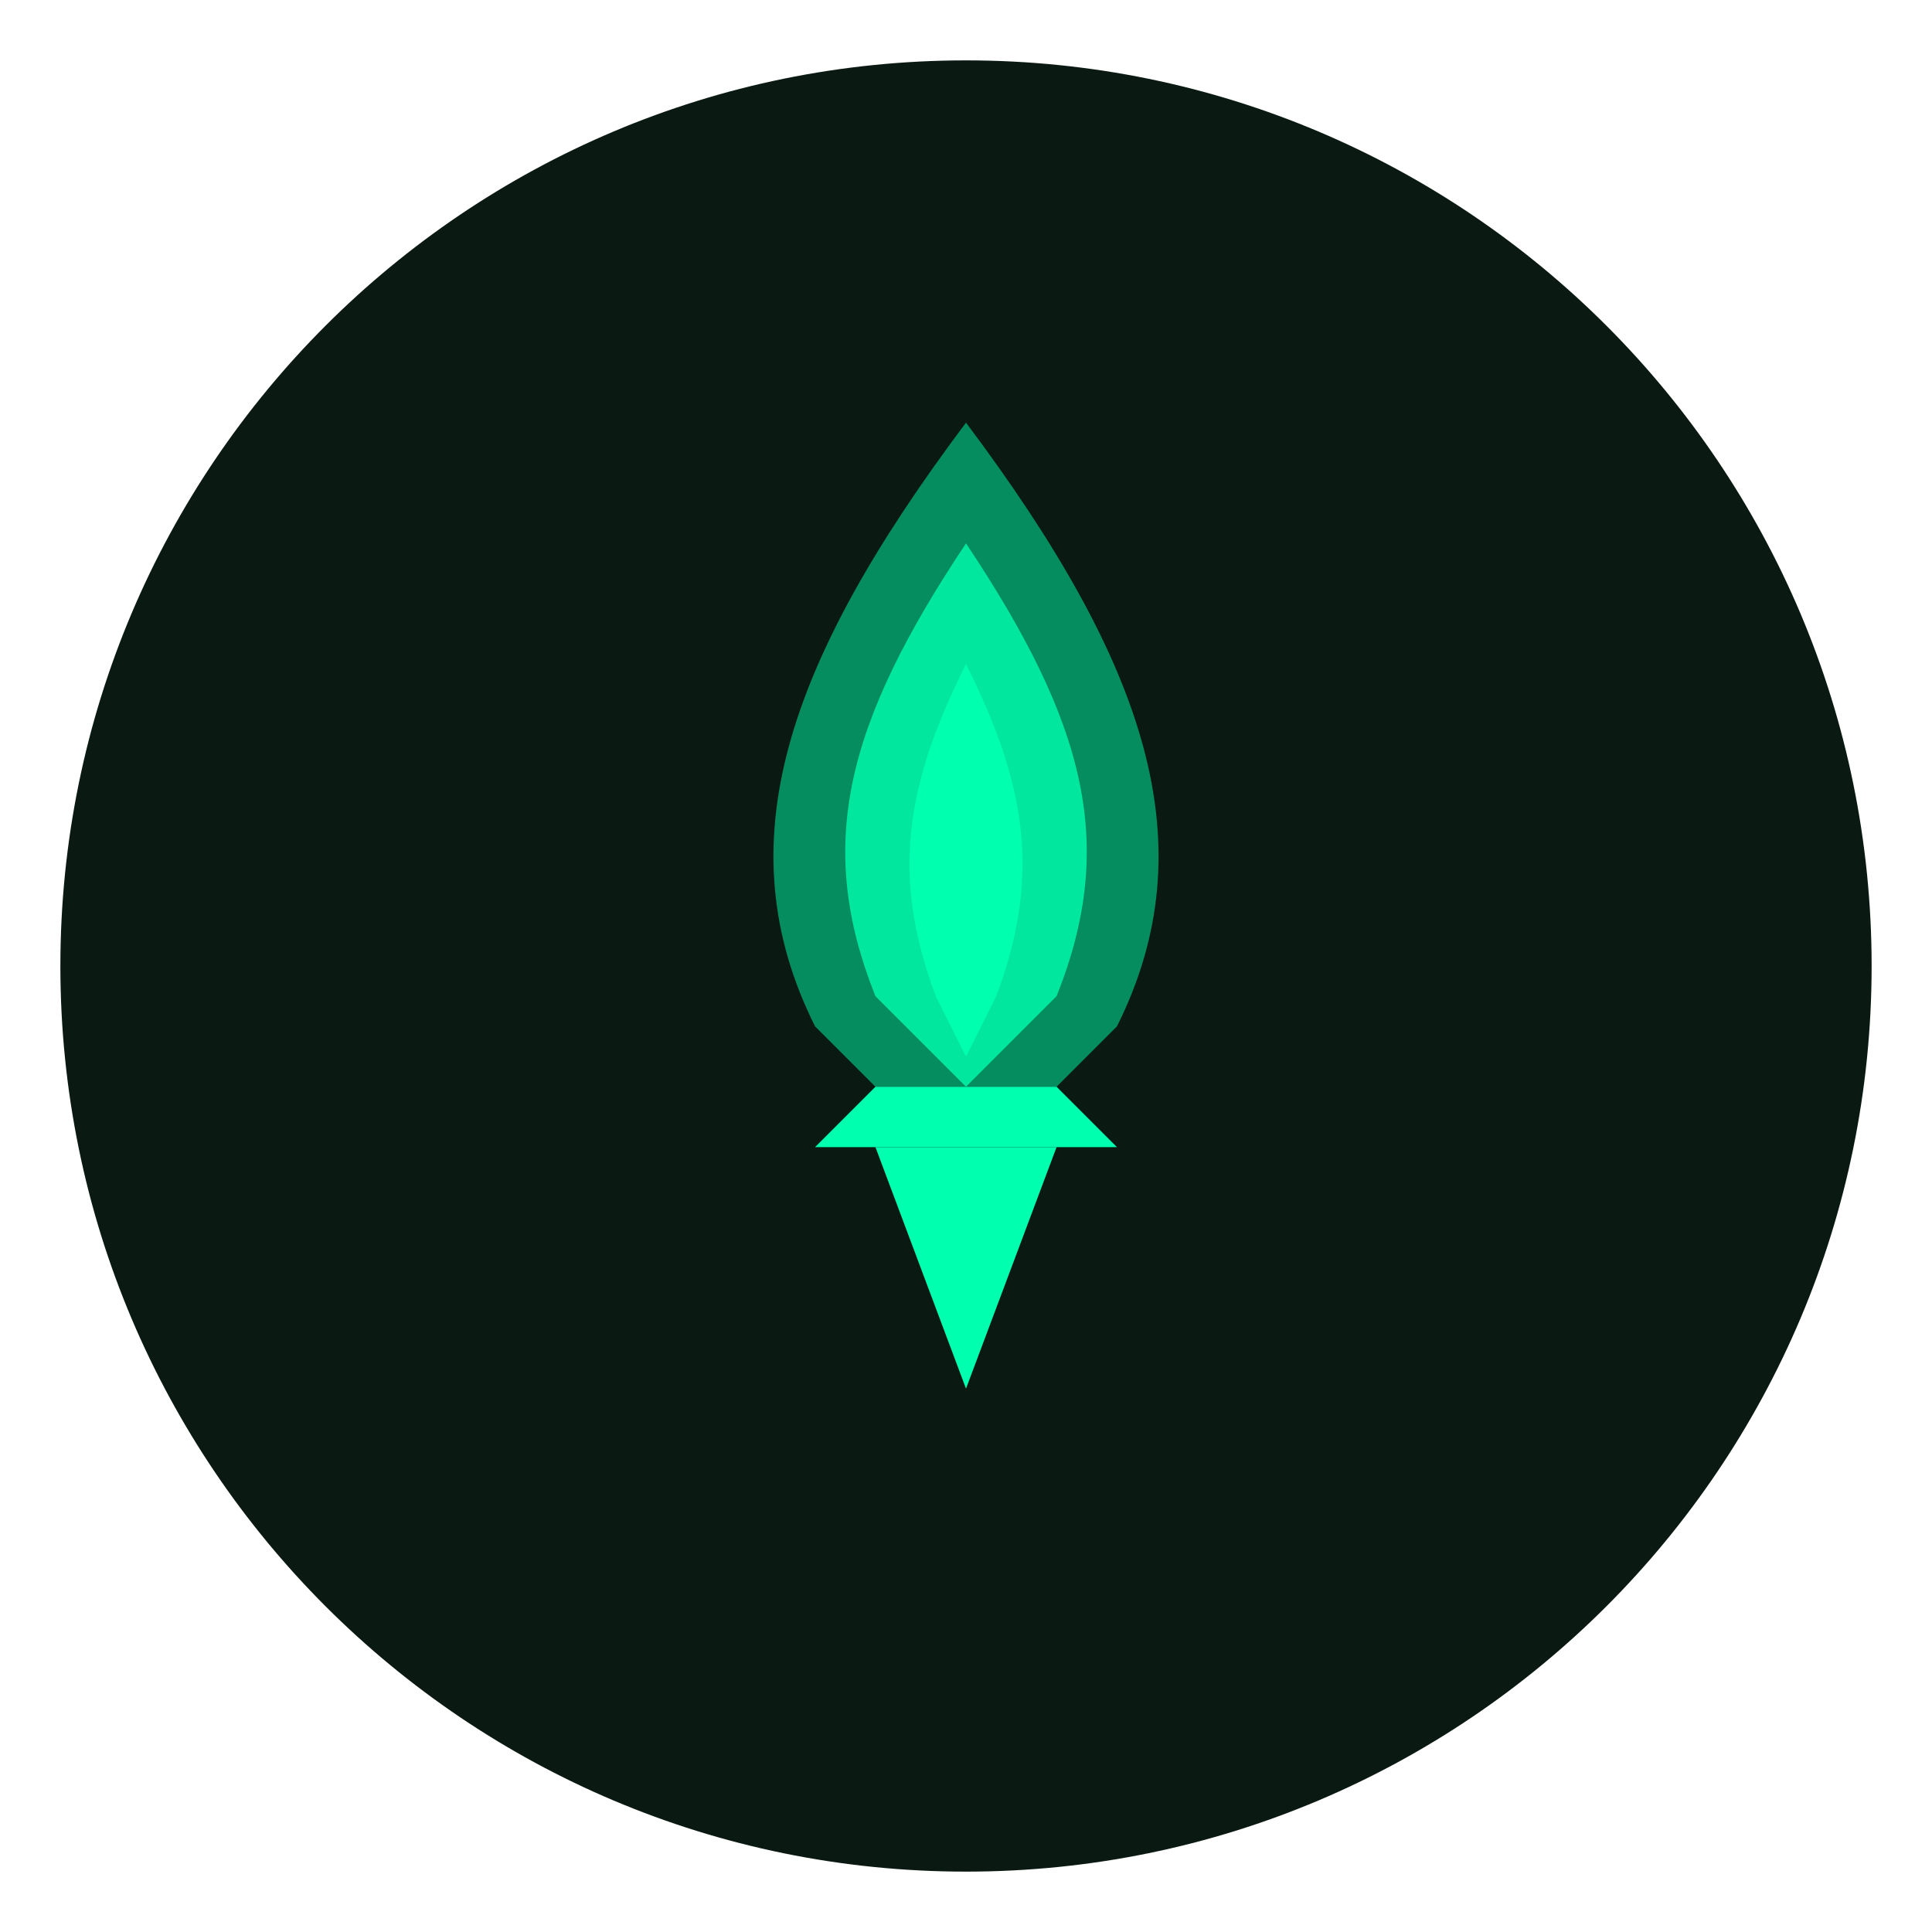
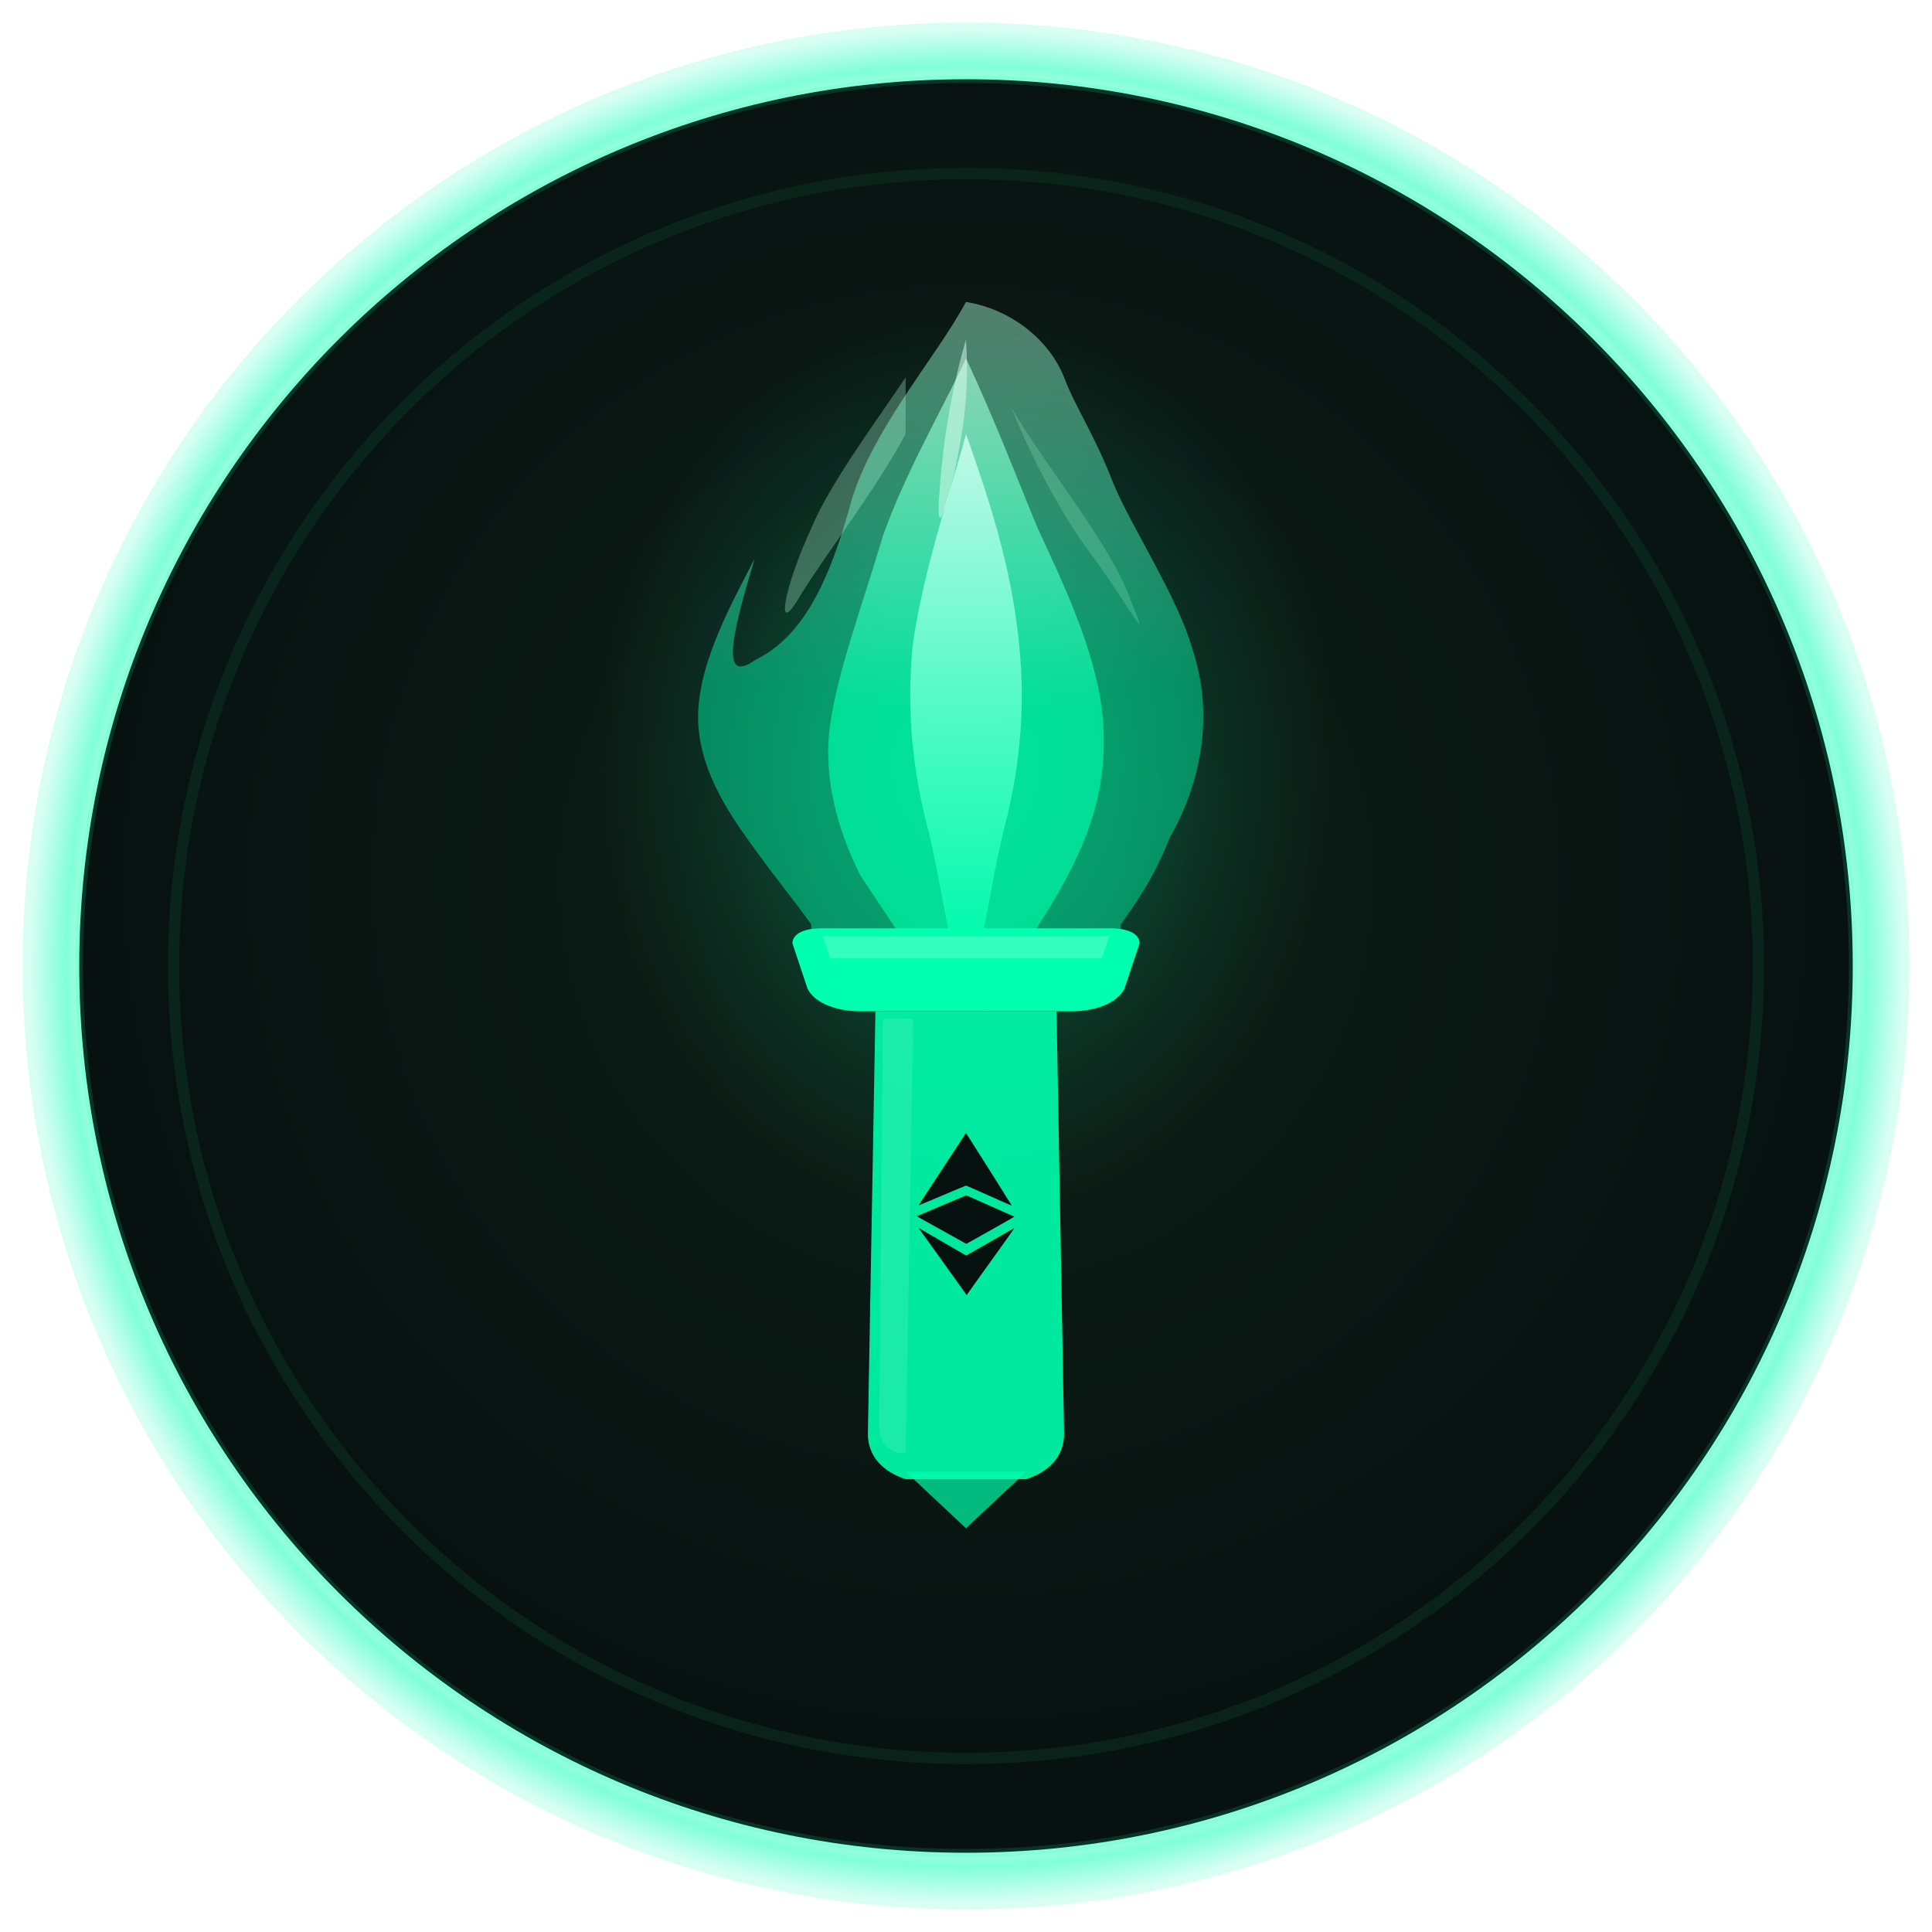
- <svg xmlns="http://www.w3.org/2000/svg" viewBox="0 0 64 64" fill="none">
-   <circle cx="32" cy="32" r="30" fill="#0a1a12" />
-   <path d="M29 38 L32 46 L35 38 Z" fill="#00ffae" />
-   <path d="M27 38 L29 36 L35 36 L37 38 Z" fill="#00ffae" />
-   <path d="M32 14 C26 22 24 28 27 34 L29 36 L35 36 L37 34 C40 28 38 22 32 14 Z" fill="#00ffae" fill-opacity="0.5" />
-   <path d="M32 18 C28 24 27 28 29 33 L32 36 L35 33 C37 28 36 24 32 18 Z" fill="#00ffae" fill-opacity="0.8" />
-   <path d="M32 22 C30 26 29.5 29 31 33 L32 35 L33 33 C34.5 29 34 26 32 22 Z" fill="#00ffae" />
+ <svg xmlns="http://www.w3.org/2000/svg" viewBox="0 0 512 512" fill="none">
+   <defs>
+     <radialGradient id="torchGlow" cx="50%" cy="42%" r="35%">
+       <stop offset="0%" stop-color="#00ffae" stop-opacity="0.35" />
+       <stop offset="70%" stop-color="#00ffae" stop-opacity="0.08" />
+       <stop offset="100%" stop-color="#00ffae" stop-opacity="0" />
+     </radialGradient>
+     <radialGradient id="badgeFill" cx="50%" cy="45%" r="50%">
+       <stop offset="0%" stop-color="#0f2018" />
+       <stop offset="100%" stop-color="#071210" />
+     </radialGradient>
+     <linearGradient id="flameGrad" x1="50%" y1="100%" x2="50%" y2="0%">
+       <stop offset="0%" stop-color="#00ffae" />
+       <stop offset="40%" stop-color="#00ffae" />
+       <stop offset="100%" stop-color="#b0ffe0" />
+     </linearGradient>
+     <linearGradient id="flameInner" x1="50%" y1="100%" x2="50%" y2="0%">
+       <stop offset="0%" stop-color="#00ffae" />
+       <stop offset="100%" stop-color="#d0fff0" />
+     </linearGradient>
+     <radialGradient id="ringGlow" cx="50%" cy="50%" r="50%">
+       <stop offset="90%" stop-color="#00ffae" stop-opacity="0" />
+       <stop offset="96%" stop-color="#00ffae" stop-opacity="0.5" />
+       <stop offset="100%" stop-color="#00ffae" stop-opacity="0.15" />
+     </radialGradient>
+   </defs>
+   <circle cx="256" cy="256" r="250" fill="url(#ringGlow)" />
+   <circle cx="256" cy="256" r="235" fill="url(#badgeFill)" />
+   <circle cx="256" cy="256" r="235" stroke="#00ffae" stroke-width="2" stroke-opacity="0.15" />
+   <circle cx="256" cy="256" r="210" stroke="#0a3020" stroke-width="3" stroke-opacity="0.6" />
+   <ellipse cx="256" cy="230" rx="140" ry="170" fill="url(#torchGlow)" />
+   <path d="     M 256 80     C 248 95, 230 115, 225 135     C 218 160, 210 170, 200 175     C 190 182, 195 165, 200 148     C 195 158, 185 175, 185 190     C 185 205, 195 218, 200 225     C 205 232, 210 238, 215 245     L 215 250     L 297 250     L 297 245     C 302 238, 306 232, 310 222     C 318 208, 322 190, 316 172     C 312 158, 300 140, 295 128     C 290 115, 285 108, 282 100     C 278 90, 268 82, 256 80     Z" fill="url(#flameGrad)" fill-opacity="0.45" />
+   <path d="     M 256 95     C 250 108, 240 125, 234 142     C 228 162, 222 178, 220 192     C 218 206, 222 220, 228 232     C 232 238, 236 244, 240 250     L 272 250     C 276 244, 280 238, 284 230     C 290 218, 294 205, 292 188     C 290 172, 282 155, 275 140     C 270 128, 264 112, 256 95     Z" fill="url(#flameGrad)" fill-opacity="0.65" />
+   <path d="     M 240 115     C 232 130, 218 148, 212 158     C 205 170, 208 155, 215 140     C 220 128, 232 112, 240 100     Z" fill="#b0ffe0" fill-opacity="0.3" />
+   <path d="     M 268 108     C 278 125, 295 145, 300 160     C 305 172, 300 162, 290 148     C 280 135, 272 118, 268 108     Z" fill="#b0ffe0" fill-opacity="0.2" />
+   <path d="     M 256 115     C 252 130, 245 150, 242 170     C 240 188, 242 205, 246 220     C 248 228, 250 240, 252 250     L 260 250     C 262 240, 264 228, 266 220     C 270 205, 272 188, 270 170     C 268 150, 262 132, 256 115     Z" fill="url(#flameInner)" fill-opacity="0.85" />
+   <path d="     M 256 90     C 253 100, 250 115, 249 130     C 248 142, 250 138, 253 125     C 255 115, 257 105, 256 90     Z" fill="#e0fff4" fill-opacity="0.5" />
+   <path d="     M 210 250     C 210 248, 212 246, 218 246     L 294 246     C 300 246, 302 248, 302 250     L 298 262     C 296 266, 290 268, 284 268     L 228 268     C 222 268, 216 266, 214 262     Z" fill="#00ffae" />
+   <path d="     M 218 248     L 294 248     L 292 254     L 220 254     Z" fill="#b0ffe0" fill-opacity="0.3" />
+   <path d="     M 232 268     L 230 380     C 230 386, 234 390, 240 392     L 272 392     C 278 390, 282 386, 282 380     L 280 268     Z" fill="#00ffae" fill-opacity="0.9" />
+   <path d="     M 234 270     L 233 378     C 233 382, 235 384, 238 385     L 240 385     L 242 270     Z" fill="#b0ffe0" fill-opacity="0.15" />
+   <g transform="translate(234.2, 300) scale(0.085)">
+     <g transform="translate(0,512) scale(0.1,-0.1)" fill="#071210" stroke="none">
+       <path d="M2551 5071 c-6 -11 -125 -193 -263 -403 -138 -211 -340 -518 -448 -683 -108 -165 -321 -490 -474 -723 -153 -233 -276 -425 -274 -427 1 -1 154 61 338 139 884 374 1126 476 1137 476 7 0 330 -142 719 -316 388 -173 708 -314 710 -312 3 3 -1417 2253 -1430 2266 -3 2 -9 -6 -15 -17z" />
+       <path d="M2485 3110 c-376 -157 -1450 -612 -1452 -614 -2 -2 99 -60 224 -130 126 -69 473 -263 773 -430 l545 -303 40 23 c22 12 357 200 745 418 387 217 706 399 708 405 2 6 -1 11 -7 11 -10 0 -175 73 -1036 457 -203 91 -388 173 -410 183 l-41 18 -89 -38z" />
+       <path d="M1119 2083 c16 -21 308 -427 648 -903 341 -476 661 -923 712 -994 51 -70 95 -135 98 -143 4 -10 10 -6 23 15 10 16 145 206 301 423 155 217 378 527 494 689 116 162 316 441 444 619 206 287 253 359 209 324 -7 -6 -343 -198 -746 -427 l-732 -417 -128 74 c-1304 758 -1336 777 -1346 777 -4 0 6 -17 23 -37z" />
+     </g>
+   </g>
+   <path d="     M 240 390     L 256 405     L 272 390     Z" fill="#00ffae" fill-opacity="0.7" />
</svg>
